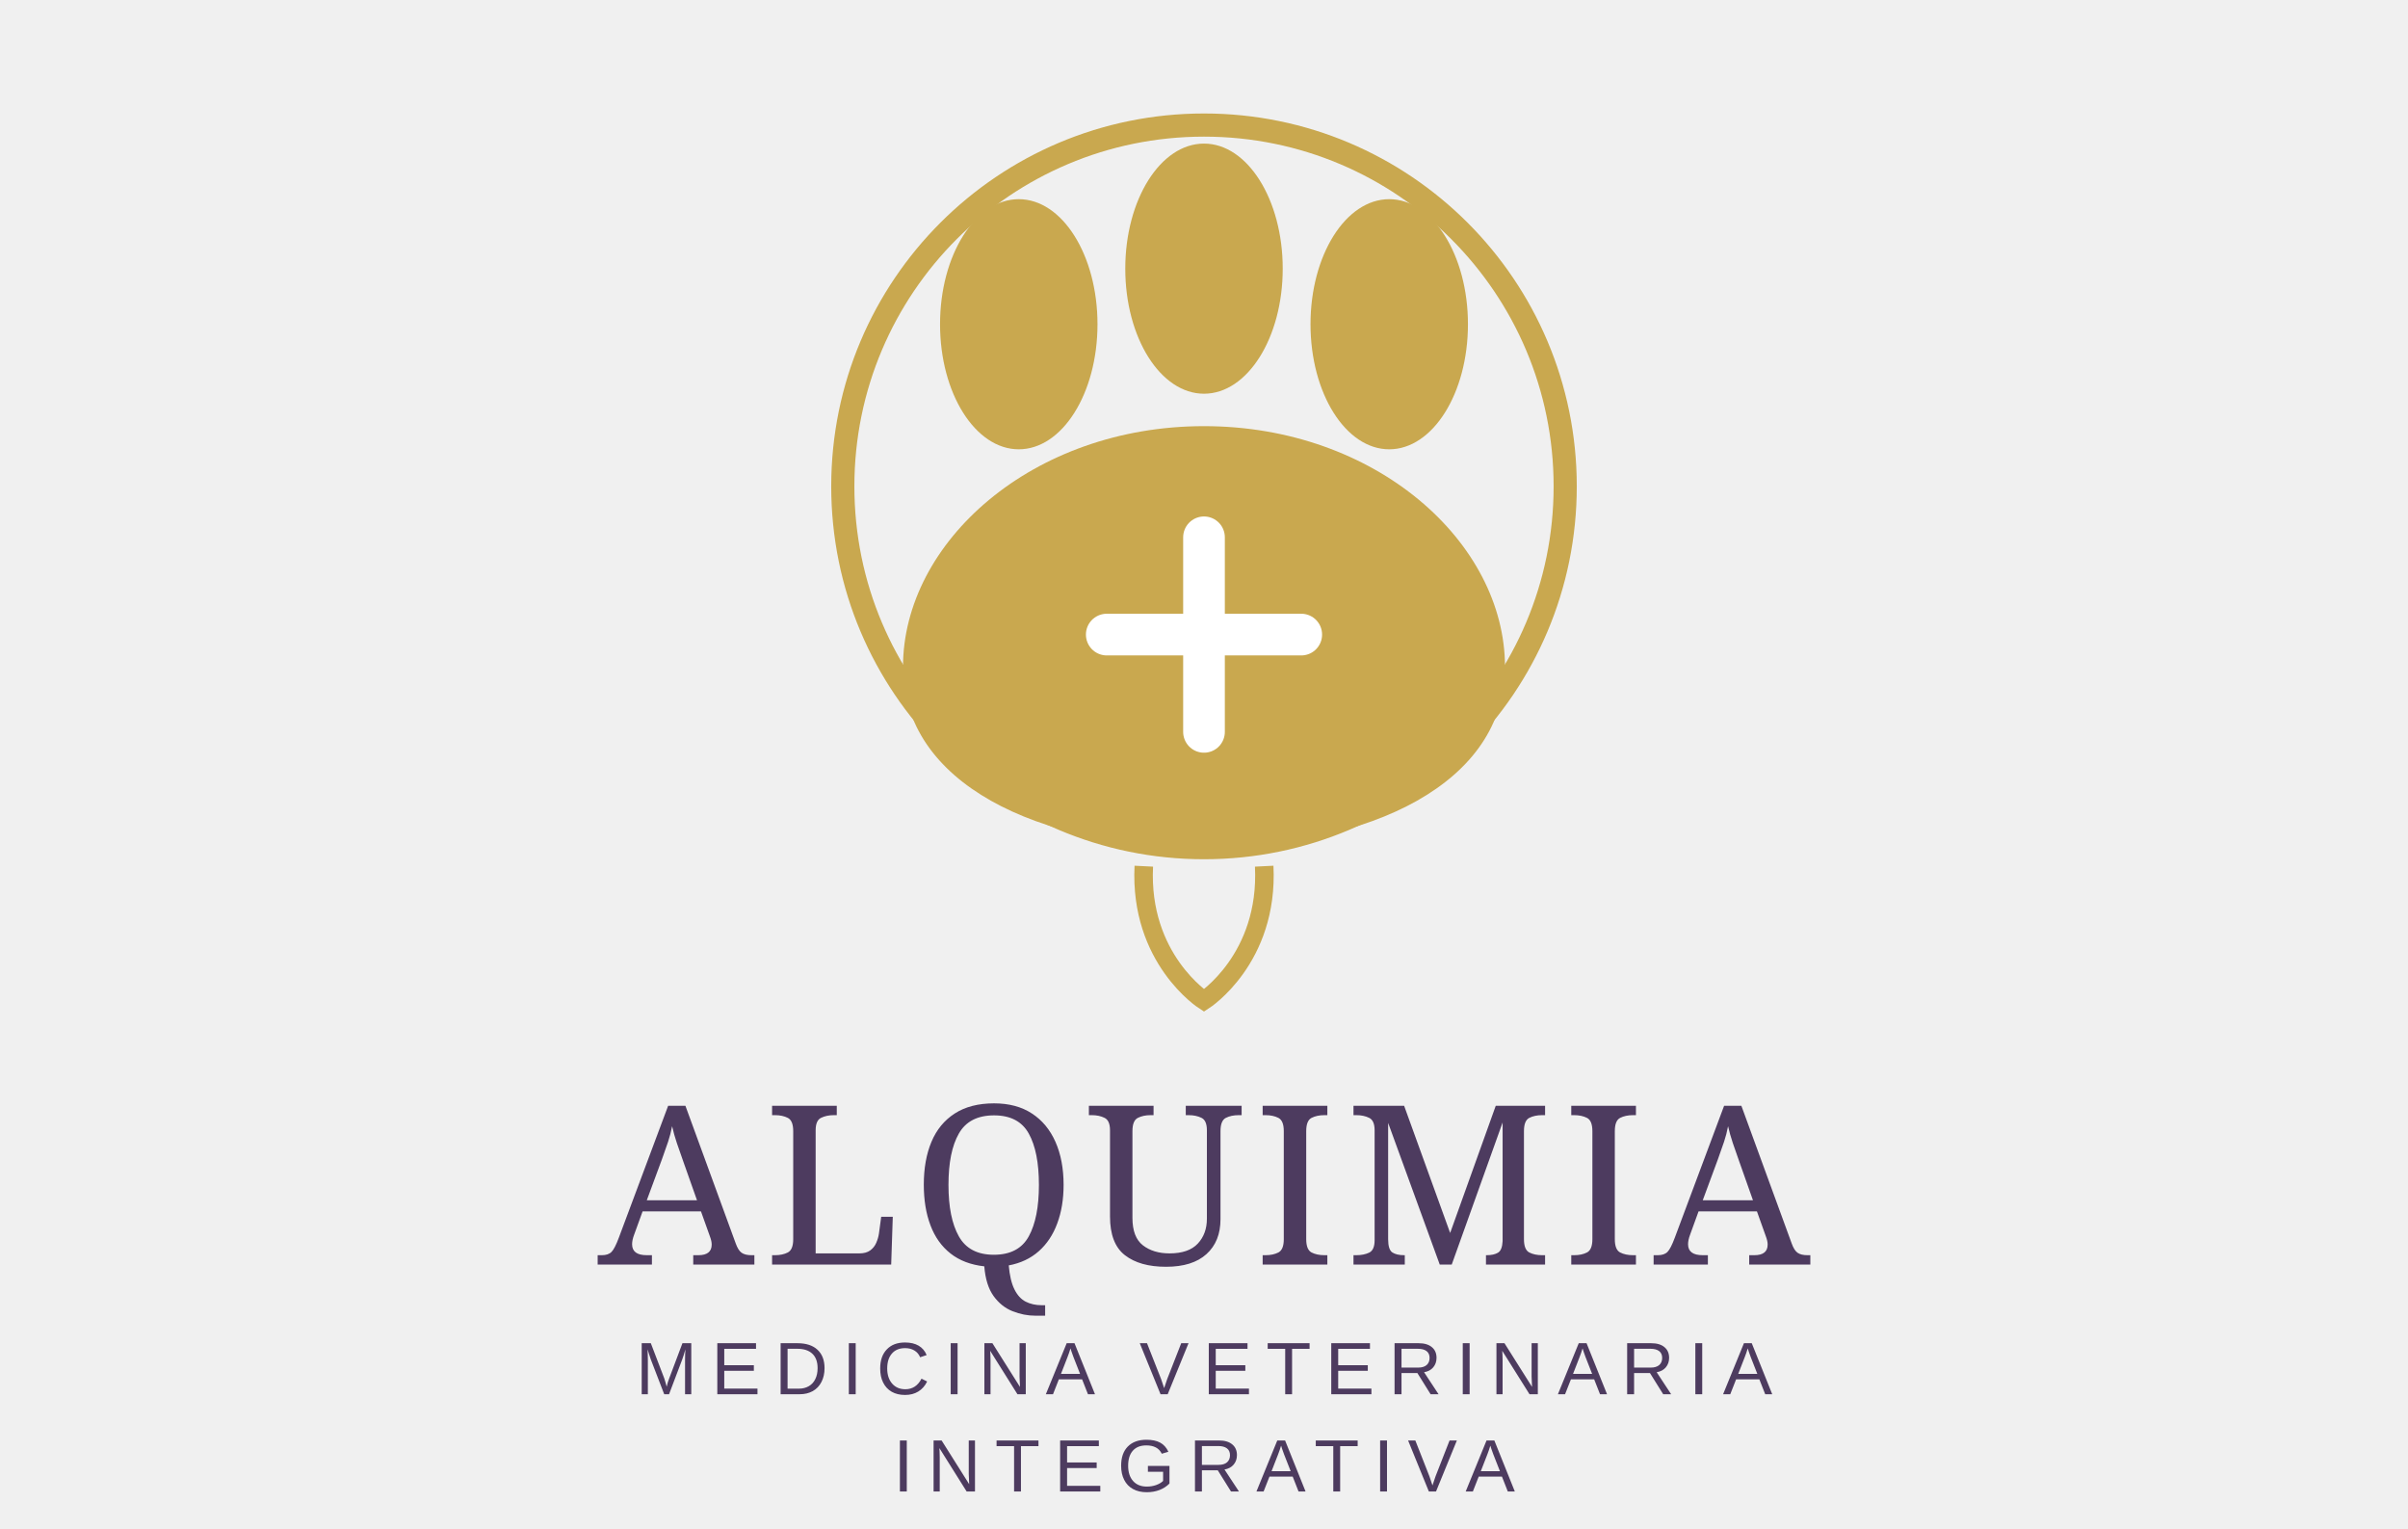
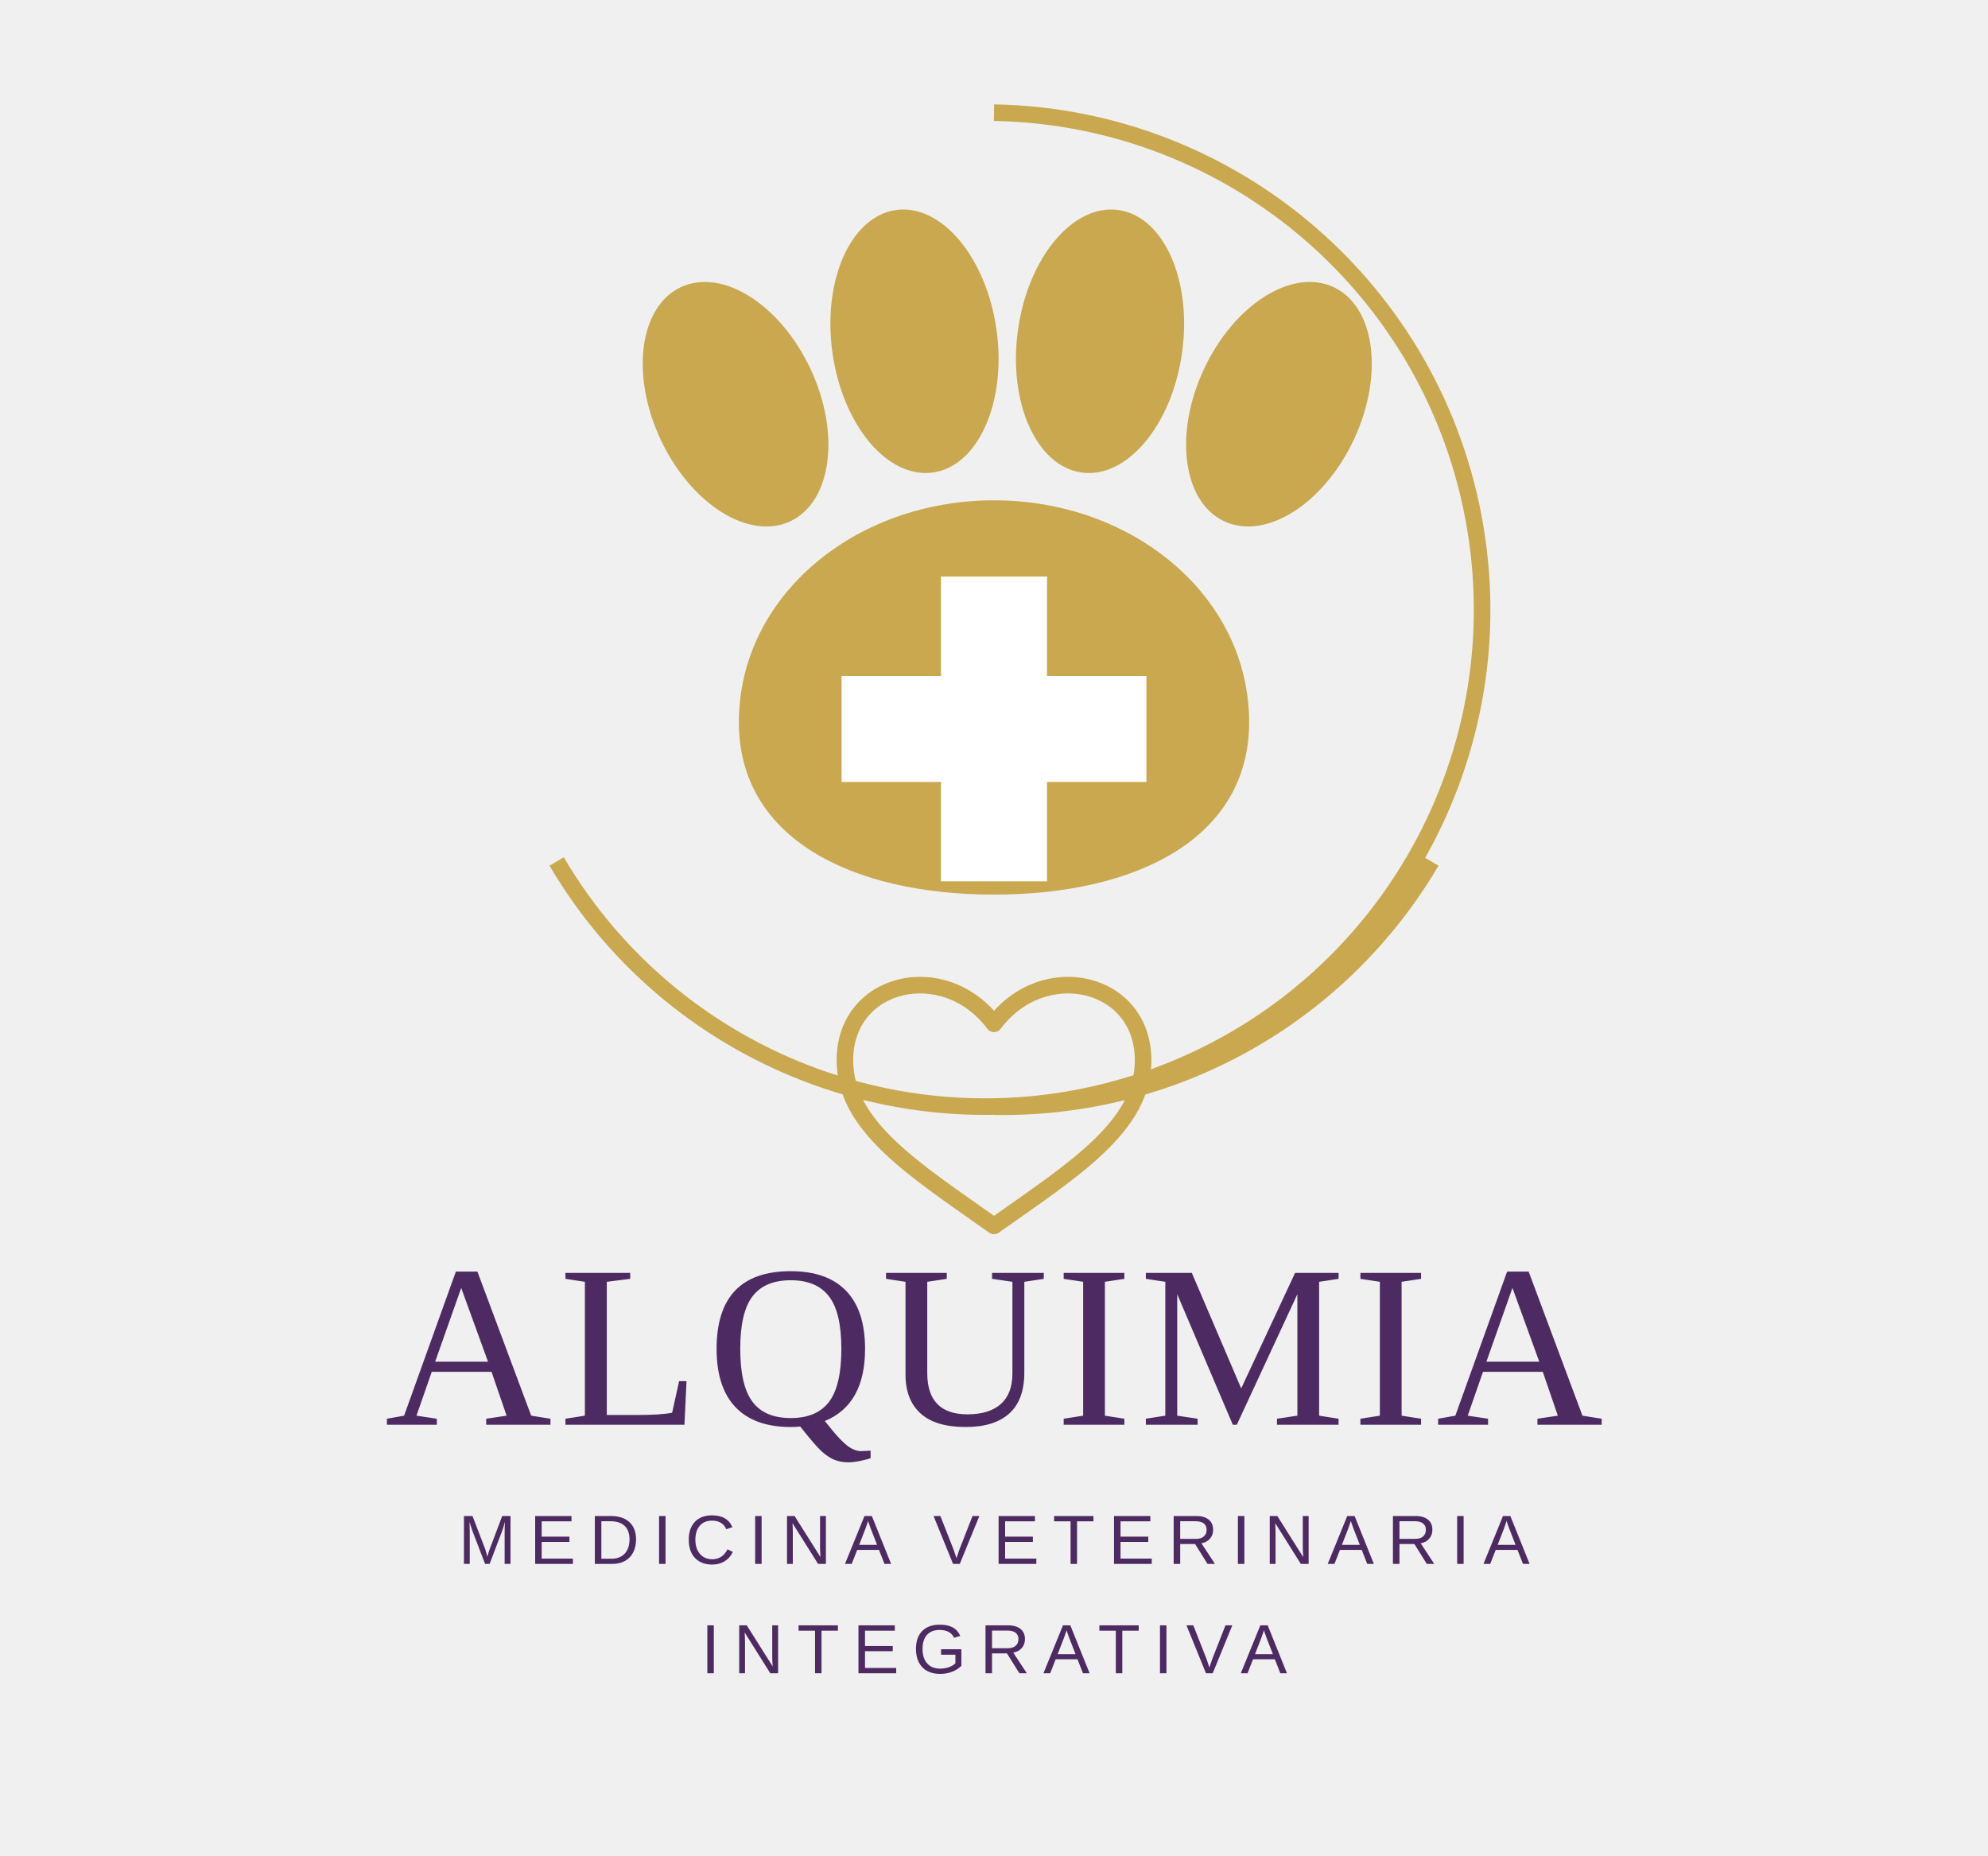
- <svg xmlns="http://www.w3.org/2000/svg" viewBox="0 0 520 330">
-   <rect width="520" height="330" fill="none" />
-   <circle cx="260" cy="105" r="78" fill="none" stroke="#C9A84F" stroke-width="5" />
+ <svg xmlns="http://www.w3.org/2000/svg" viewBox="0 0 600 560" role="img" aria-labelledby="title desc">
+   <rect width="600" height="560" fill="none" />
+   <path d="M300 34 A150 150 0 1 1 168 260" fill="none" stroke="#C9A84F" stroke-width="5" />
+   <path d="M432 260 A150 150 0 0 1 300 334" fill="none" stroke="#C9A84F" stroke-width="5" />
  <g fill="#C9A84F">
-     <ellipse cx="220" cy="70" rx="17" ry="27" />
-     <ellipse cx="260" cy="58" rx="17" ry="27" />
-     <ellipse cx="300" cy="70" rx="17" ry="27" />
-     <path d="M260 92c-37 0-65 25-65 52 0 25 29 39 65 39s65-14 65-39c0-27-28-52-65-52z" />
+     <ellipse cx="222" cy="122" rx="25" ry="39" transform="rotate(-25 222 122)" />
+     <ellipse cx="276" cy="103" rx="25" ry="40" transform="rotate(-8 276 103)" />
+     <ellipse cx="332" cy="103" rx="25" ry="40" transform="rotate(8 332 103)" />
+     <ellipse cx="386" cy="122" rx="25" ry="39" transform="rotate(25 386 122)" />
+     <path d="M300 151 C258 151 223 180 223 218 C223 253 257 270 300 270 C343 270 377 253 377 218 C377 180 342 151 300 151Z" />
  </g>
-   <path d="M260 116v42M239 137h42" stroke="#fff" stroke-width="9" stroke-linecap="round" />
-   <path d="M247 187c-1 20 13 29 13 29s14-9 13-29" fill="none" stroke="#C9A84F" stroke-width="4" />
-   <text x="260" y="273" text-anchor="middle" font-family="Georgia,serif" font-size="48" fill="#4D3B5F" letter-spacing="2">ALQUIMIA</text>
-   <text x="260" y="301" text-anchor="middle" font-family="Arial,sans-serif" font-size="16" fill="#4D3B5F" letter-spacing="3">MEDICINA VETERINARIA</text>
-   <text x="260" y="322" text-anchor="middle" font-family="Arial,sans-serif" font-size="16" fill="#4D3B5F" letter-spacing="3">INTEGRATIVA</text>
+   <path d="M284 174h32v30h30v32h-30v30h-32v-30h-30v-32h30z" fill="#fff" />
+   <path d="M300 309 C285 289 255 296 255 320 C255 340 276 353 300 370 C324 353 345 340 345 320 C345 296 315 289 300 309Z" fill="none" stroke="#C9A84F" stroke-width="5" stroke-linejoin="round" />
+   <text x="300" y="430" text-anchor="middle" font-family="Georgia, 'Times New Roman', serif" font-size="70" fill="#4D2A61" letter-spacing="2">ALQUIMIA</text>
+   <text x="300" y="472" text-anchor="middle" font-family="Arial, Helvetica, sans-serif" font-size="21" fill="#4D2A61" letter-spacing="4">MEDICINA VETERINARIA</text>
+   <text x="300" y="505" text-anchor="middle" font-family="Arial, Helvetica, sans-serif" font-size="21" fill="#4D2A61" letter-spacing="4">INTEGRATIVA</text>
</svg>
